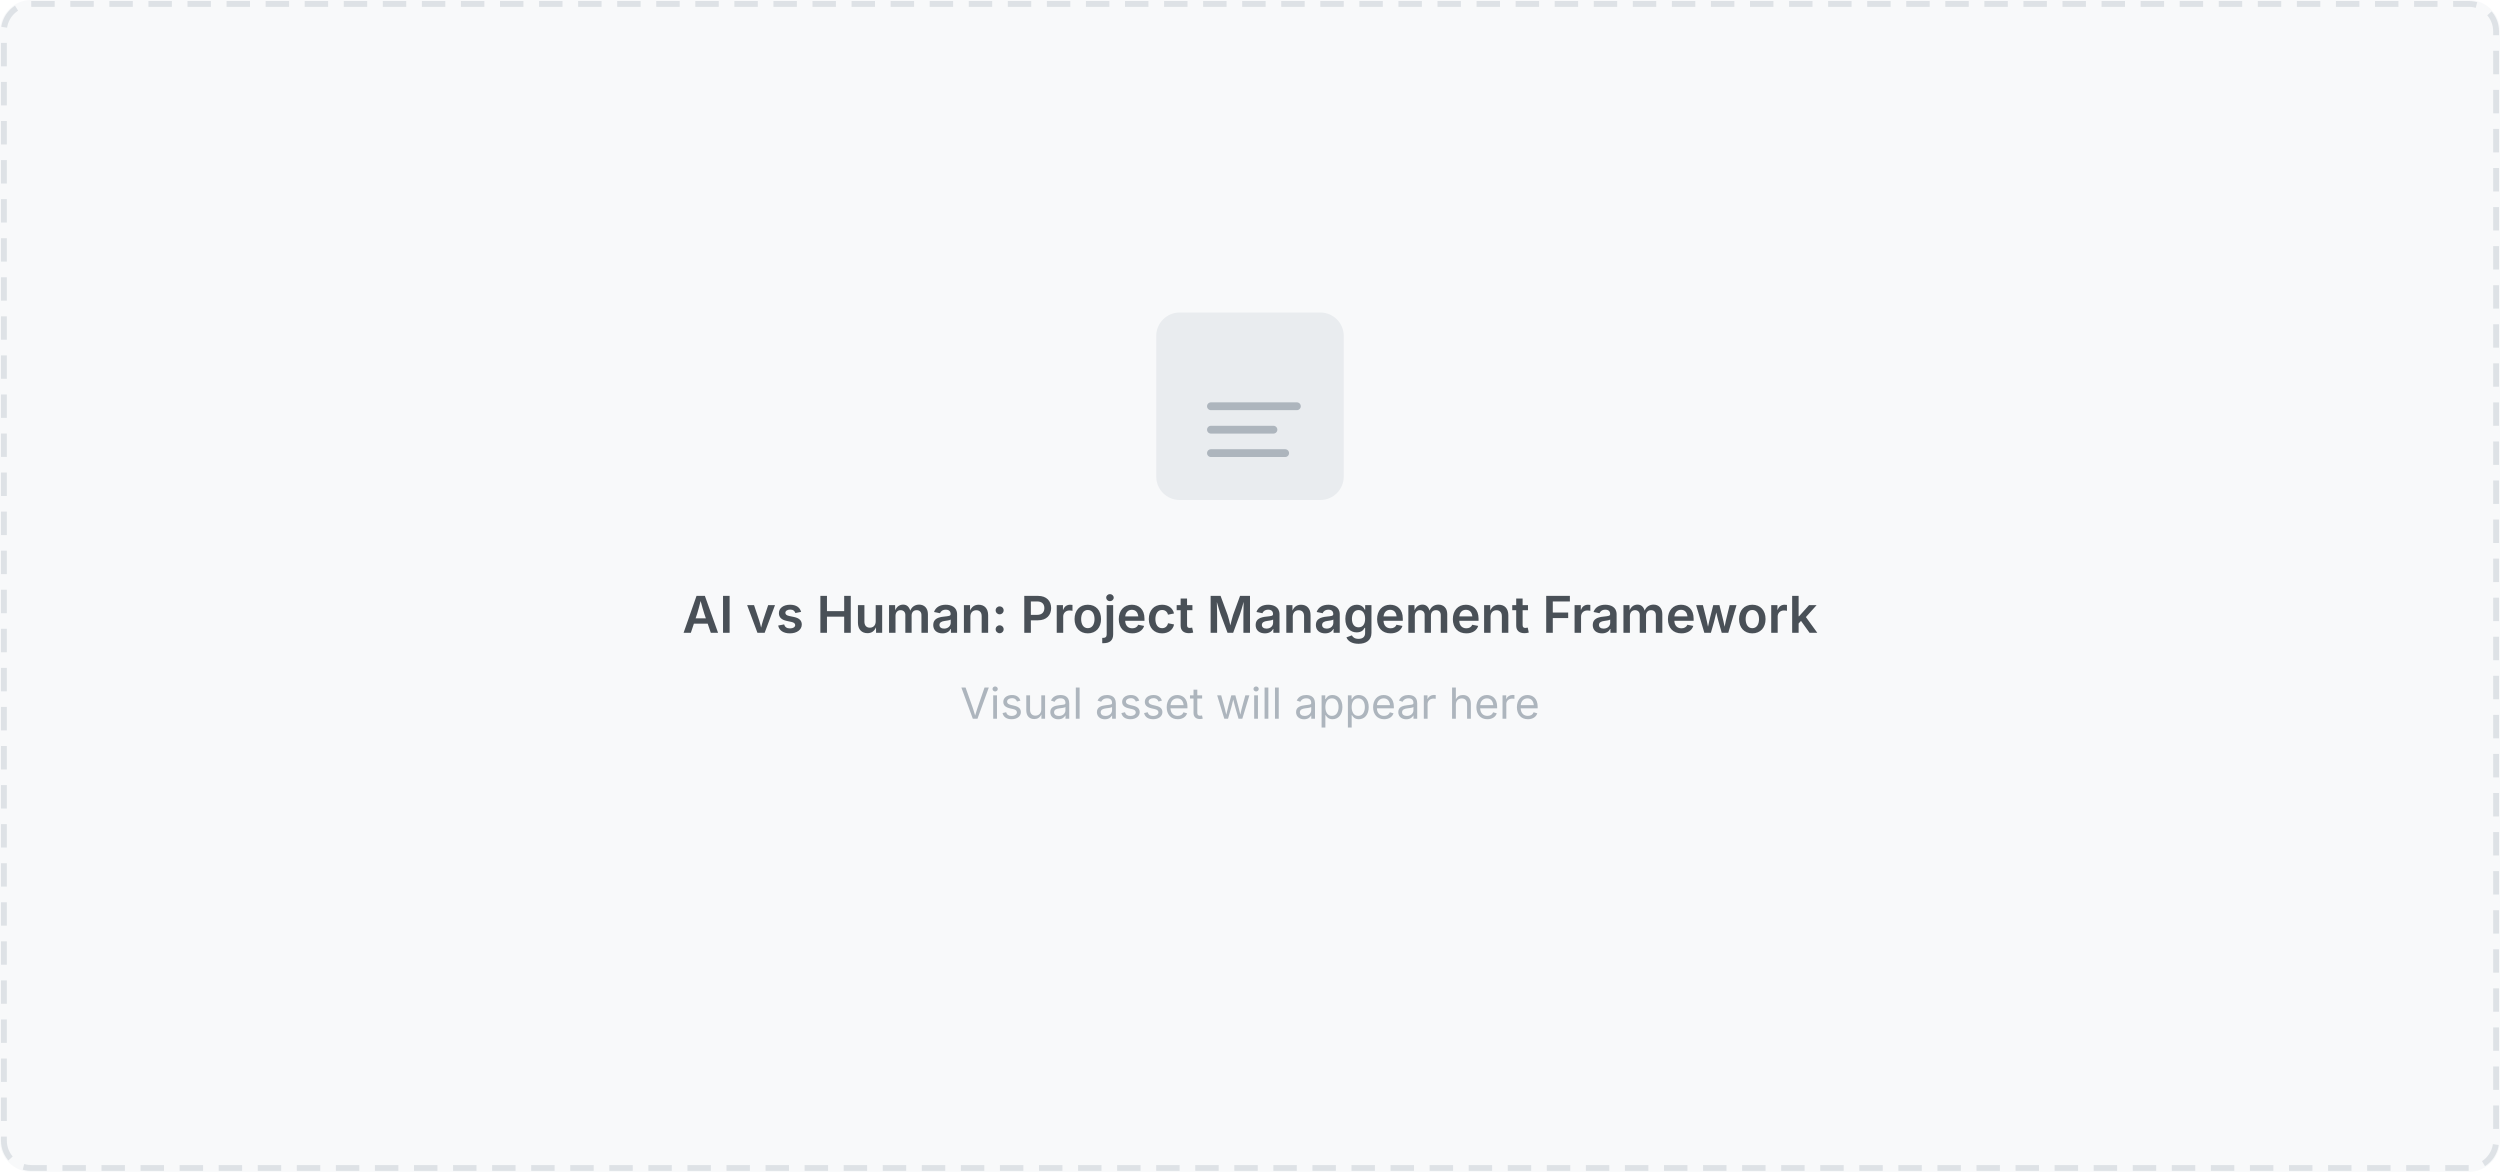
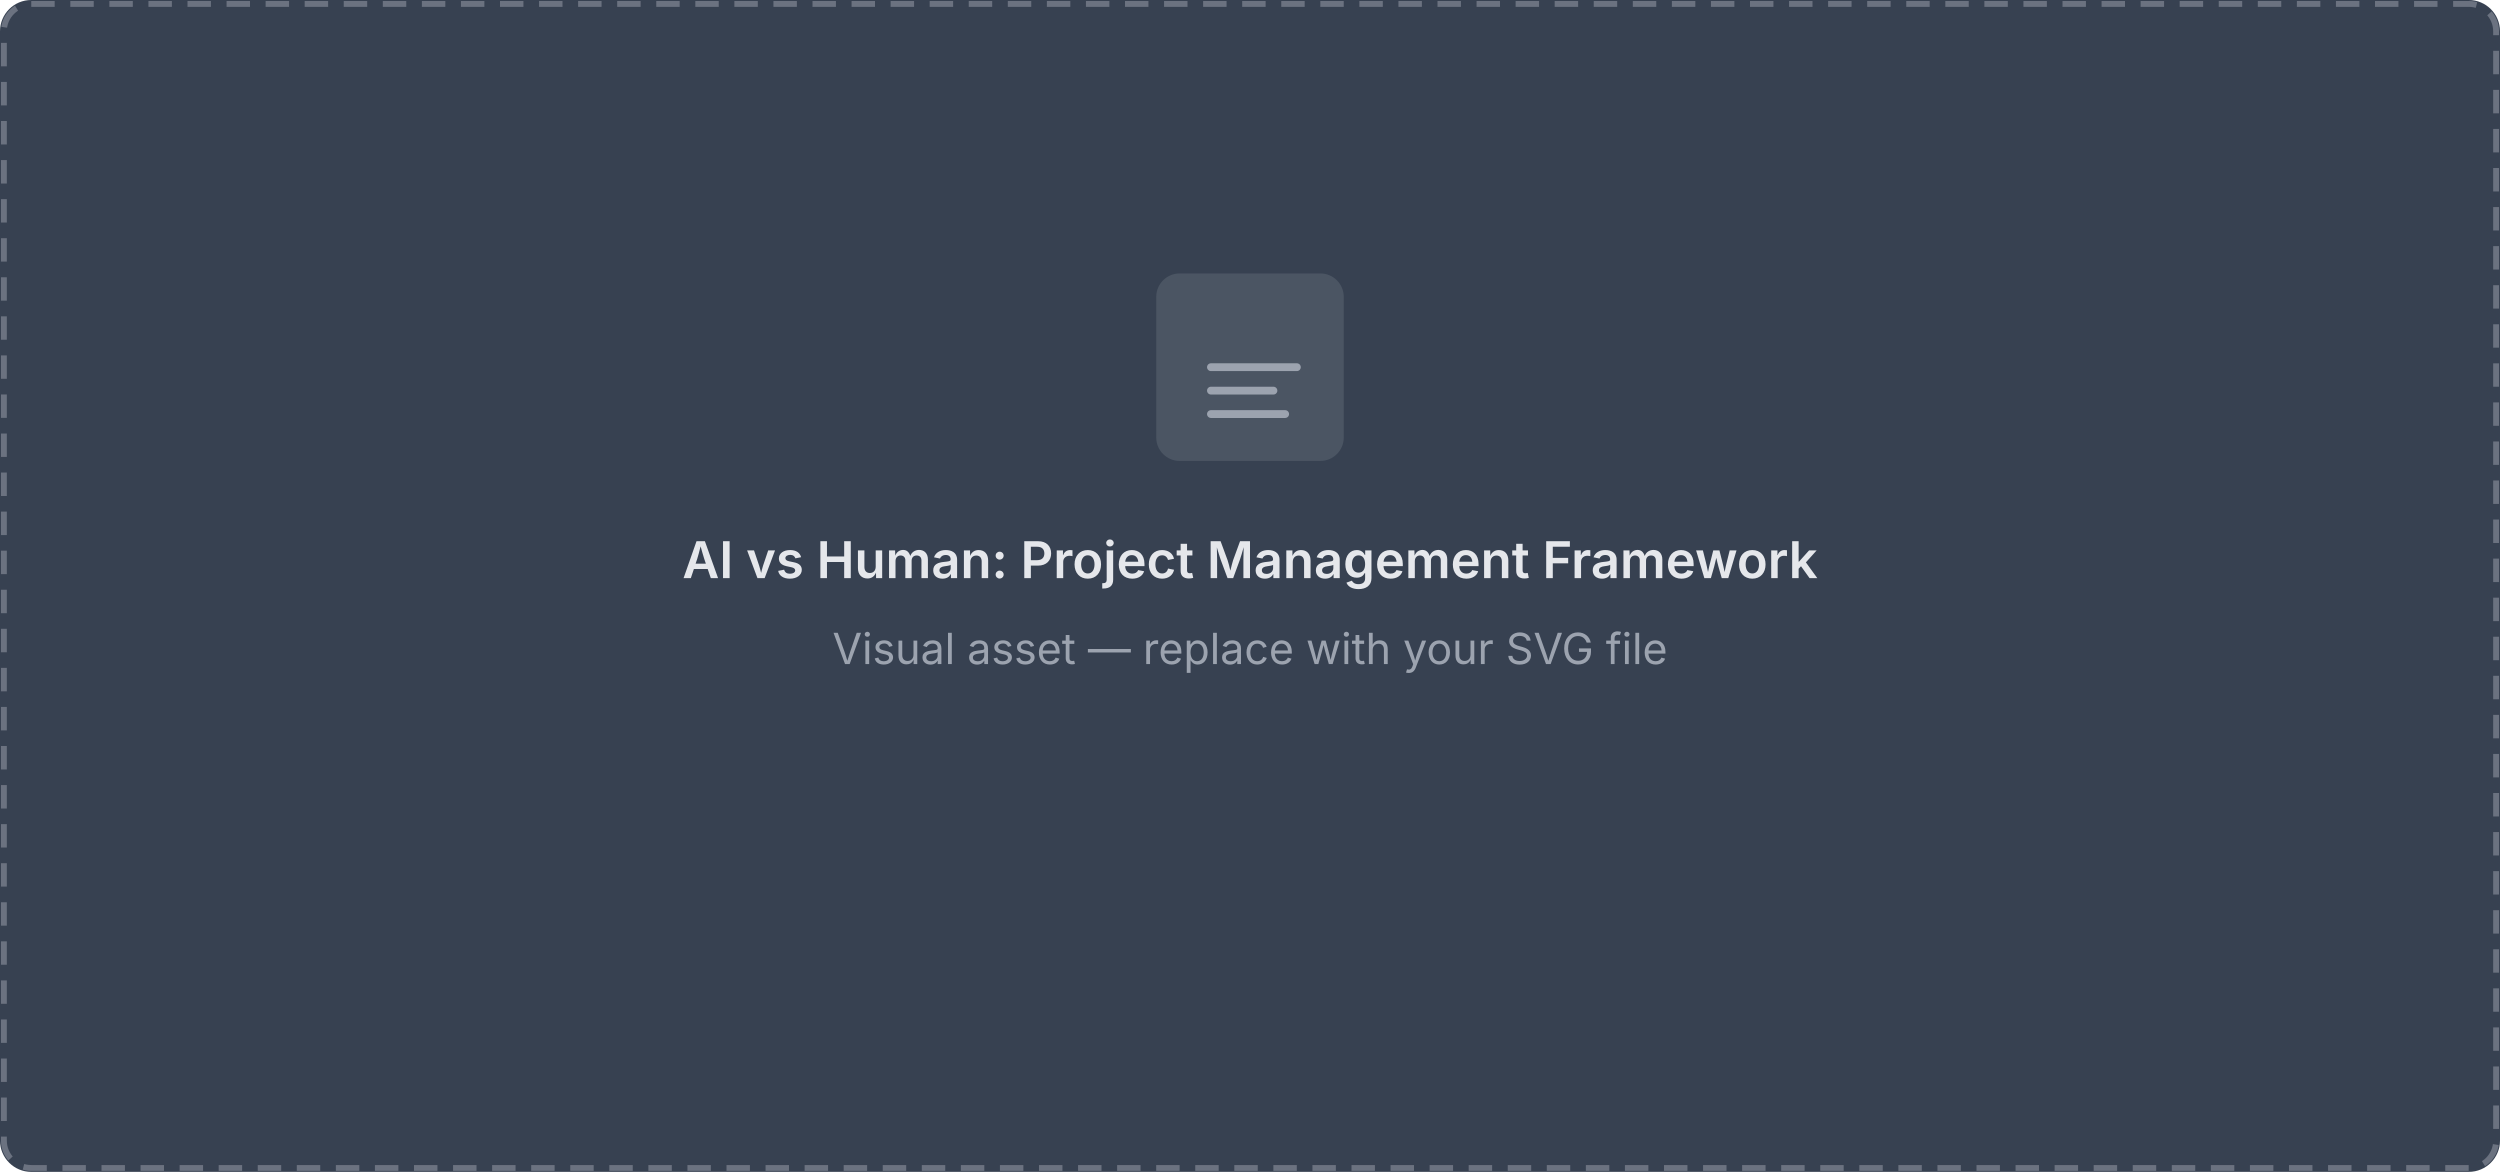
<svg xmlns="http://www.w3.org/2000/svg" viewBox="0 0 640 300" width="640" height="300" role="img" aria-label="AI vs Human: Project Management Framework — asset pending">
-   <rect width="640" height="300" fill="#f8f9fa" rx="8" />
-   <rect x="1" y="1" width="638" height="298" fill="none" stroke="#dee2e6" stroke-width="1.5" stroke-dasharray="6,4" rx="7" />
-   <rect x="296" y="80" width="48" height="48" rx="6" fill="#e9ecef" />
-   <line x1="310" y1="104" x2="332" y2="104" stroke="#adb5bd" stroke-width="2" stroke-linecap="round" />
-   <line x1="310" y1="110" x2="326" y2="110" stroke="#adb5bd" stroke-width="2" stroke-linecap="round" />
-   <line x1="310" y1="116" x2="329" y2="116" stroke="#adb5bd" stroke-width="2" stroke-linecap="round" />
-   <text x="320" y="162" font-family="system-ui,-apple-system,sans-serif" font-size="13" fill="#495057" text-anchor="middle" font-weight="600">AI vs Human: Project Management Framework</text>
-   <text x="320" y="184" font-family="system-ui,-apple-system,sans-serif" font-size="11" fill="#adb5bd" text-anchor="middle">Visual asset will appear here</text>
+   <rect width="640" height="300" fill="#374151" rx="8" />
+   <rect x="1" y="1" width="638" height="298" fill="none" stroke="#6b7280" stroke-width="1.5" stroke-dasharray="6,4" rx="7" />
+   <rect x="296" y="70" width="48" height="48" rx="6" fill="#4b5563" />
+   <line x1="310" y1="94" x2="332" y2="94" stroke="#9ca3af" stroke-width="2" stroke-linecap="round" />
+   <line x1="310" y1="100" x2="326" y2="100" stroke="#9ca3af" stroke-width="2" stroke-linecap="round" />
+   <line x1="310" y1="106" x2="329" y2="106" stroke="#9ca3af" stroke-width="2" stroke-linecap="round" />
+   <text x="320" y="148" font-family="system-ui,-apple-system,sans-serif" font-size="13" fill="#e5e7eb" text-anchor="middle" font-weight="600">AI vs Human: Project Management Framework</text>
+   <text x="320" y="170" font-family="system-ui,-apple-system,sans-serif" font-size="11" fill="#9ca3af" text-anchor="middle">Visual asset — replace with your SVG file</text>
</svg>
